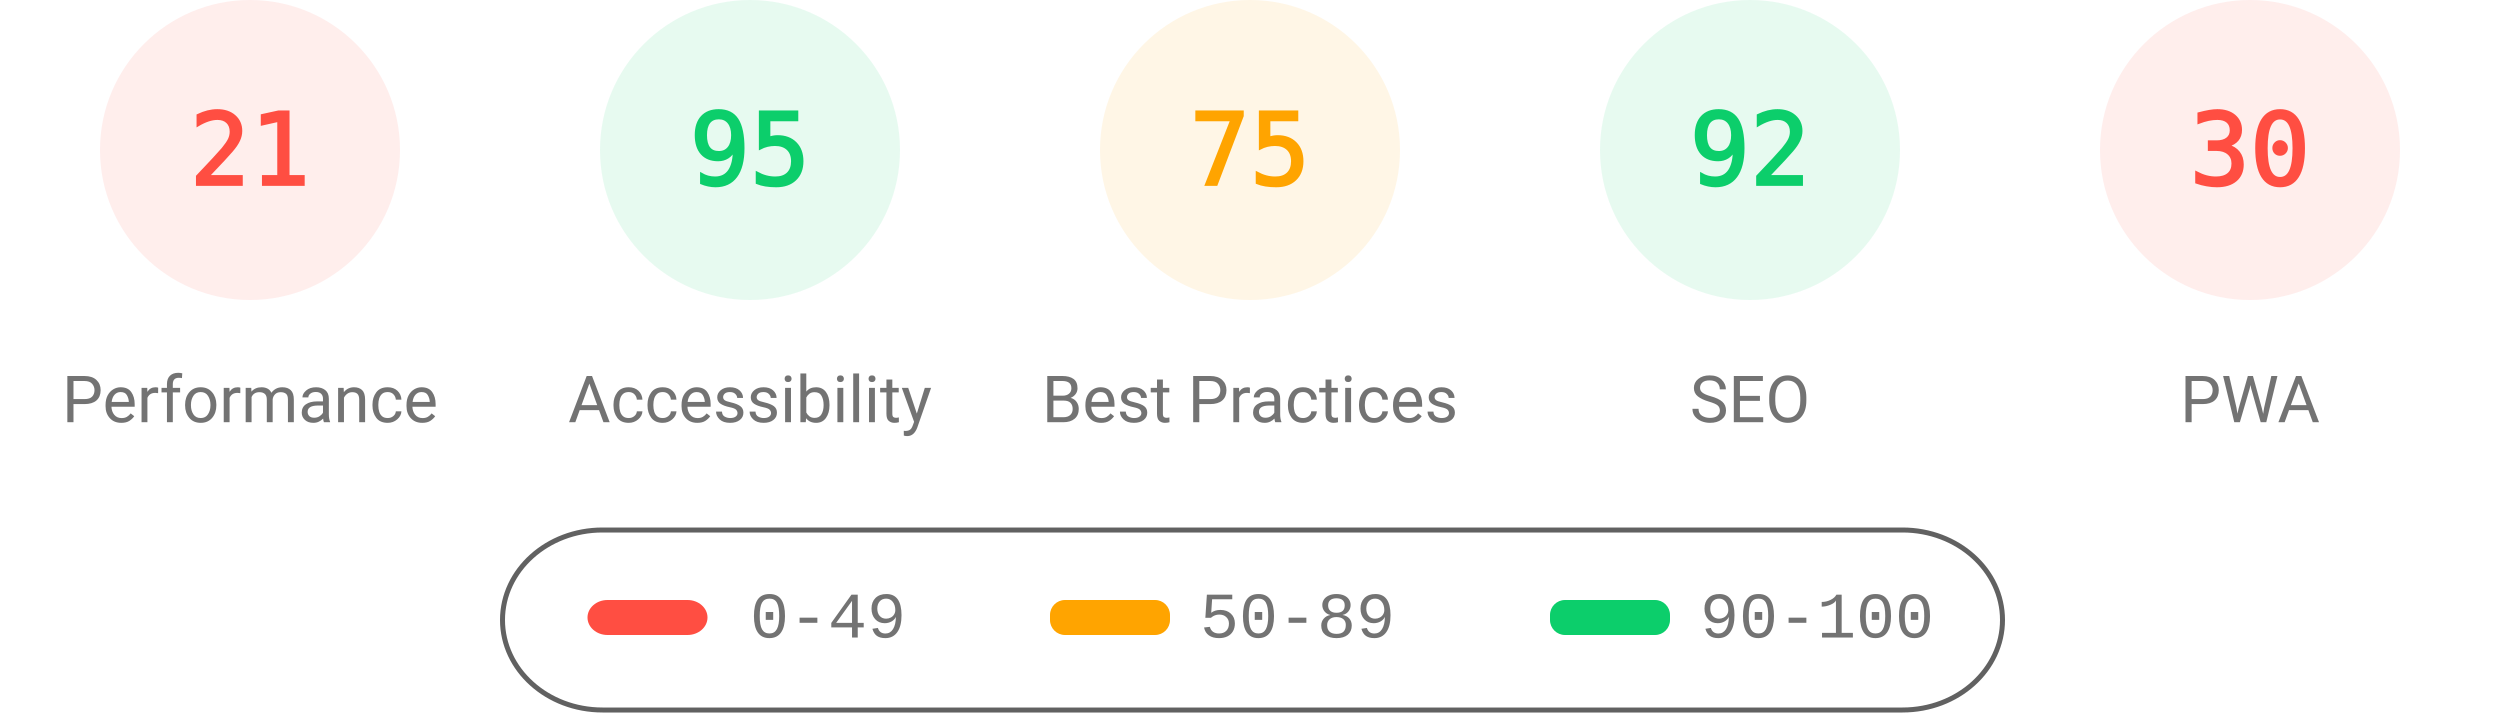
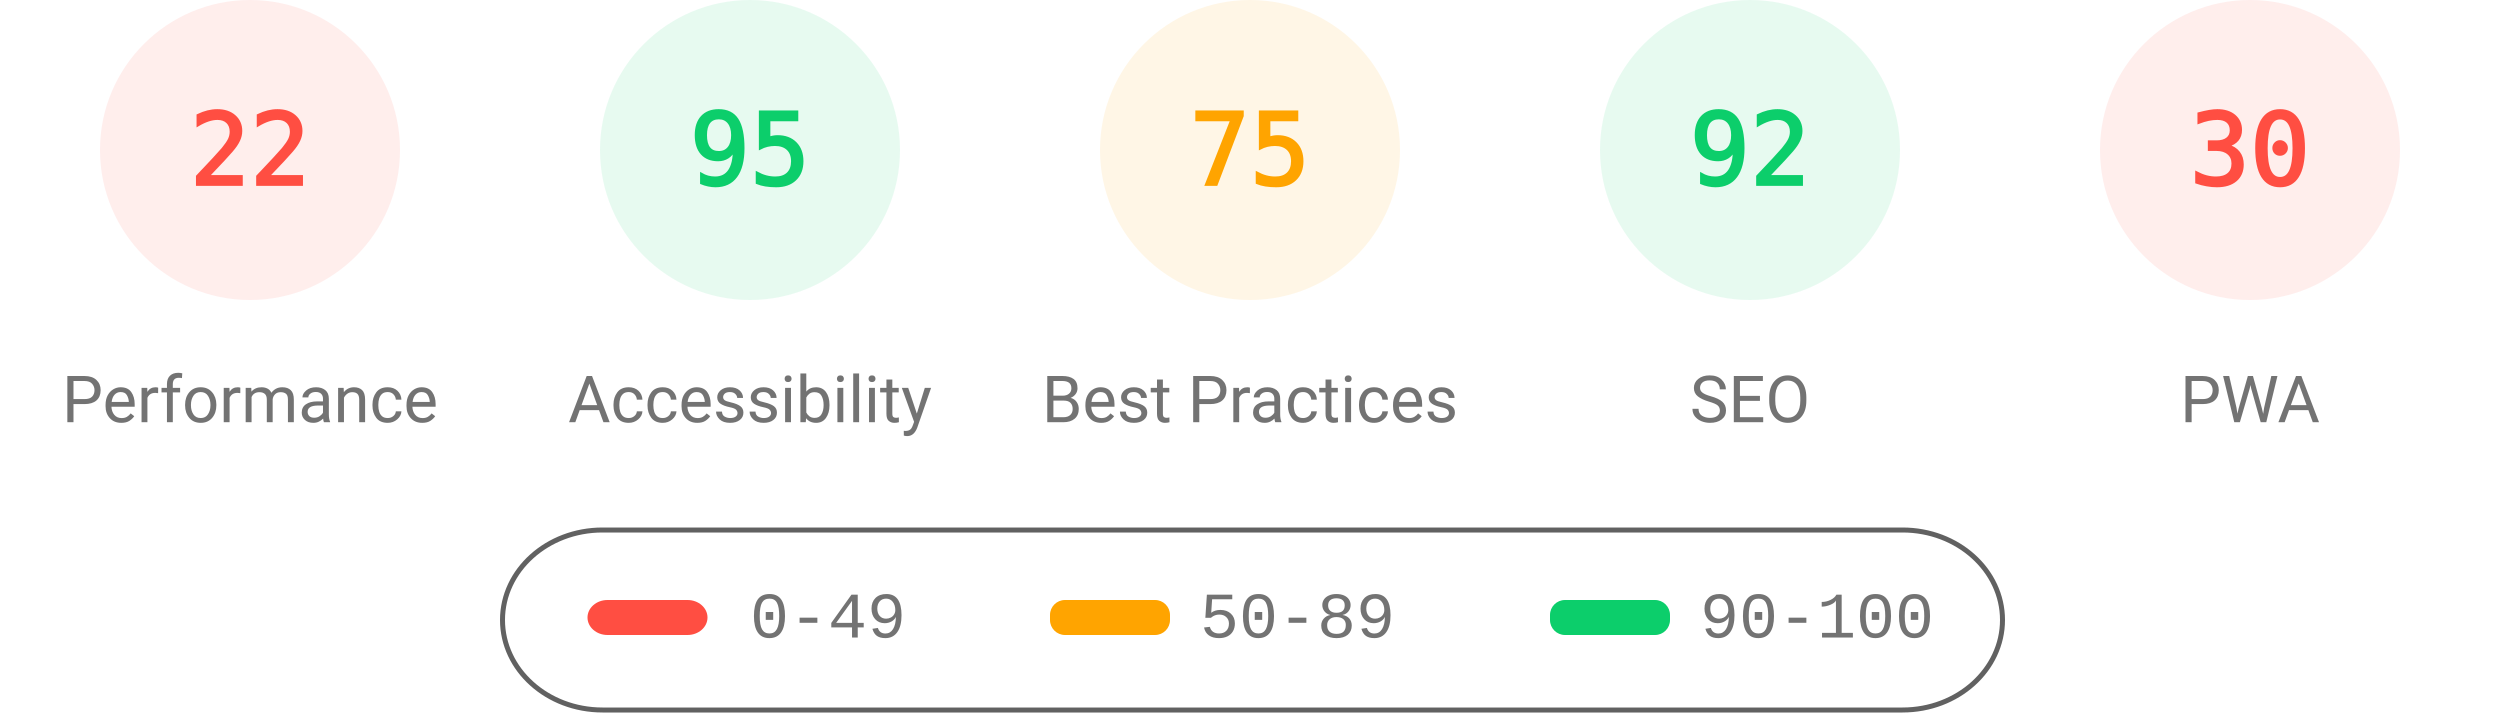
<svg xmlns="http://www.w3.org/2000/svg" fill="none" width="1000" height="285">
  <style>.gauge-base{opacity:.1}.gauge-arc{fill:none;animation-delay:250ms;stroke-linecap:round;transform:rotate(-90deg);transform-origin:100px 60px;animation:load-gauge 1s ease forwards}.guage-text{font-size:40px;font-family:monospace;text-align:center}.guage-red{color:#ff4e42;fill:#ff4e42;stroke:#ff4e42}.guage-orange{color:#ffa400;fill:#ffa400;stroke:#ffa400}.guage-green{color:#0cce6b;fill:#0cce6b;stroke:#0cce6b}.guage-undefined{color:#5c5c5c;fill:#5c5c5c;stroke:#5c5c5c}.guage-title{color:#737373;fill:#737373;stroke:none;font-size:26px;line-height:26px;font-family:Roboto,Halvetica,Arial,sans-serif}@keyframes load-gauge{from{stroke-dasharray:0 352.858}}</style>
  <svg class="guage-div guage-perf guage-red" viewBox="0 0 200 200" width="200" height="200">
    <circle class="gauge-base" r="56" cx="100" cy="60" stroke-width="8" />
-     <circle class="gauge-arc guage-arc-1" r="56" cx="100" cy="60" stroke-width="8" style="stroke-dasharray:73.89,351.858" />
-     <text class="guage-text" x="100" y="60" alignment-baseline="central" dominant-baseline="central" text-anchor="middle">21</text>
+     <circle class="gauge-arc guage-arc-1" r="56" cx="100" cy="60" stroke-width="8" style="stroke-dasharray:77.409,351.858" />
+     <text class="guage-text" x="100" y="60" alignment-baseline="central" dominant-baseline="central" text-anchor="middle">22</text>
    <text class="guage-title" x="100" y="160" alignment-baseline="central" dominant-baseline="central" text-anchor="middle">Performance</text>
  </svg>
  <svg class="guage-div guage-acc guage-green" viewBox="0 0 200 200" width="200" height="200" x="200">
    <circle class="gauge-base" r="56" cx="100" cy="60" stroke-width="8" />
    <circle class="gauge-arc guage-arc-2" r="56" cx="100" cy="60" stroke-width="8" style="stroke-dasharray:334.265,351.858" />
    <text class="guage-text" x="100" y="60" alignment-baseline="central" dominant-baseline="central" text-anchor="middle">95</text>
    <text class="guage-title" x="100" y="160" alignment-baseline="central" dominant-baseline="central" text-anchor="middle">Accessibility</text>
  </svg>
  <svg class="guage-div guage-best guage-orange" viewBox="0 0 200 200" width="200" height="200" x="400">
    <circle class="gauge-base" r="56" cx="100" cy="60" stroke-width="8" />
    <circle class="gauge-arc guage-arc-3" r="56" cx="100" cy="60" stroke-width="8" style="stroke-dasharray:263.893,351.858" />
    <text class="guage-text" x="100" y="60" alignment-baseline="central" dominant-baseline="central" text-anchor="middle">75</text>
    <text class="guage-title" x="100" y="160" alignment-baseline="central" dominant-baseline="central" text-anchor="middle">Best Practices</text>
  </svg>
  <svg class="guage-div guage-seo guage-green" viewBox="0 0 200 200" width="200" height="200" x="600">
    <circle class="gauge-base" r="56" cx="100" cy="60" stroke-width="8" />
    <circle class="gauge-arc guage-arc-4" r="56" cx="100" cy="60" stroke-width="8" style="stroke-dasharray:323.709,351.858" />
    <text class="guage-text" x="100" y="60" alignment-baseline="central" dominant-baseline="central" text-anchor="middle">92</text>
    <text class="guage-title" x="100" y="160" alignment-baseline="central" dominant-baseline="central" text-anchor="middle">SEO</text>
  </svg>
  <svg class="guage-div guage-pwa guage-red" viewBox="0 0 200 200" width="200" height="200" x="800">
    <circle class="gauge-base" r="56" cx="100" cy="60" stroke-width="8" />
    <circle class="gauge-arc guage-arc-4" r="56" cx="100" cy="60" stroke-width="8" style="stroke-dasharray:105.557,351.858" />
    <text class="guage-text" x="100" y="60" alignment-baseline="central" dominant-baseline="central" text-anchor="middle">30</text>
    <text class="guage-title" x="100" y="160" alignment-baseline="central" dominant-baseline="central" text-anchor="middle">PWA</text>
  </svg>
  <svg width="604" height="76" x="200" y="210">
    <path fill="none" id="canvas_background" d="M-1-1h604v80H-1z" />
    <rect fill-opacity="0" stroke="#616161" stroke-width="2" rx="40" id="svg_2" height="72" width="600" y="2" x="1" fill="#000" />
    <rect stroke="#000" rx="8" id="svg_3" height="14" width="48" y="30" x="35" stroke-opacity="null" stroke-width="0" fill="#ff4e42" />
    <rect stroke="#000" rx="6" id="svg_4" height="14" width="48" y="30" x="220" stroke-opacity="null" stroke-width="0" fill="#ffa400" />
    <rect stroke="#000" rx="6" id="svg_5" height="14" width="48" y="30" x="420" stroke-opacity="null" stroke-width="0" fill="#0cce6b" />
    <text xml:space="preserve" text-anchor="start" font-family="'Courier New', Courier, monospace" font-size="26" id="svg_6" y="45" x="100" stroke-opacity="null" stroke-width="0" stroke="#000" fill="#737373">0-49</text>
    <text xml:space="preserve" text-anchor="start" font-family="'Courier New', Courier, monospace" font-size="26" id="svg_7" y="45" x="280" stroke-opacity="null" stroke-width="0" stroke="#000" fill="#737373">50-89</text>
    <text xml:space="preserve" text-anchor="start" font-family="'Courier New', Courier, monospace" font-size="26" id="svg_8" y="45" x="480" stroke-opacity="null" stroke-width="0" stroke="#000" fill="#737373">90-100</text>
  </svg>
</svg>
